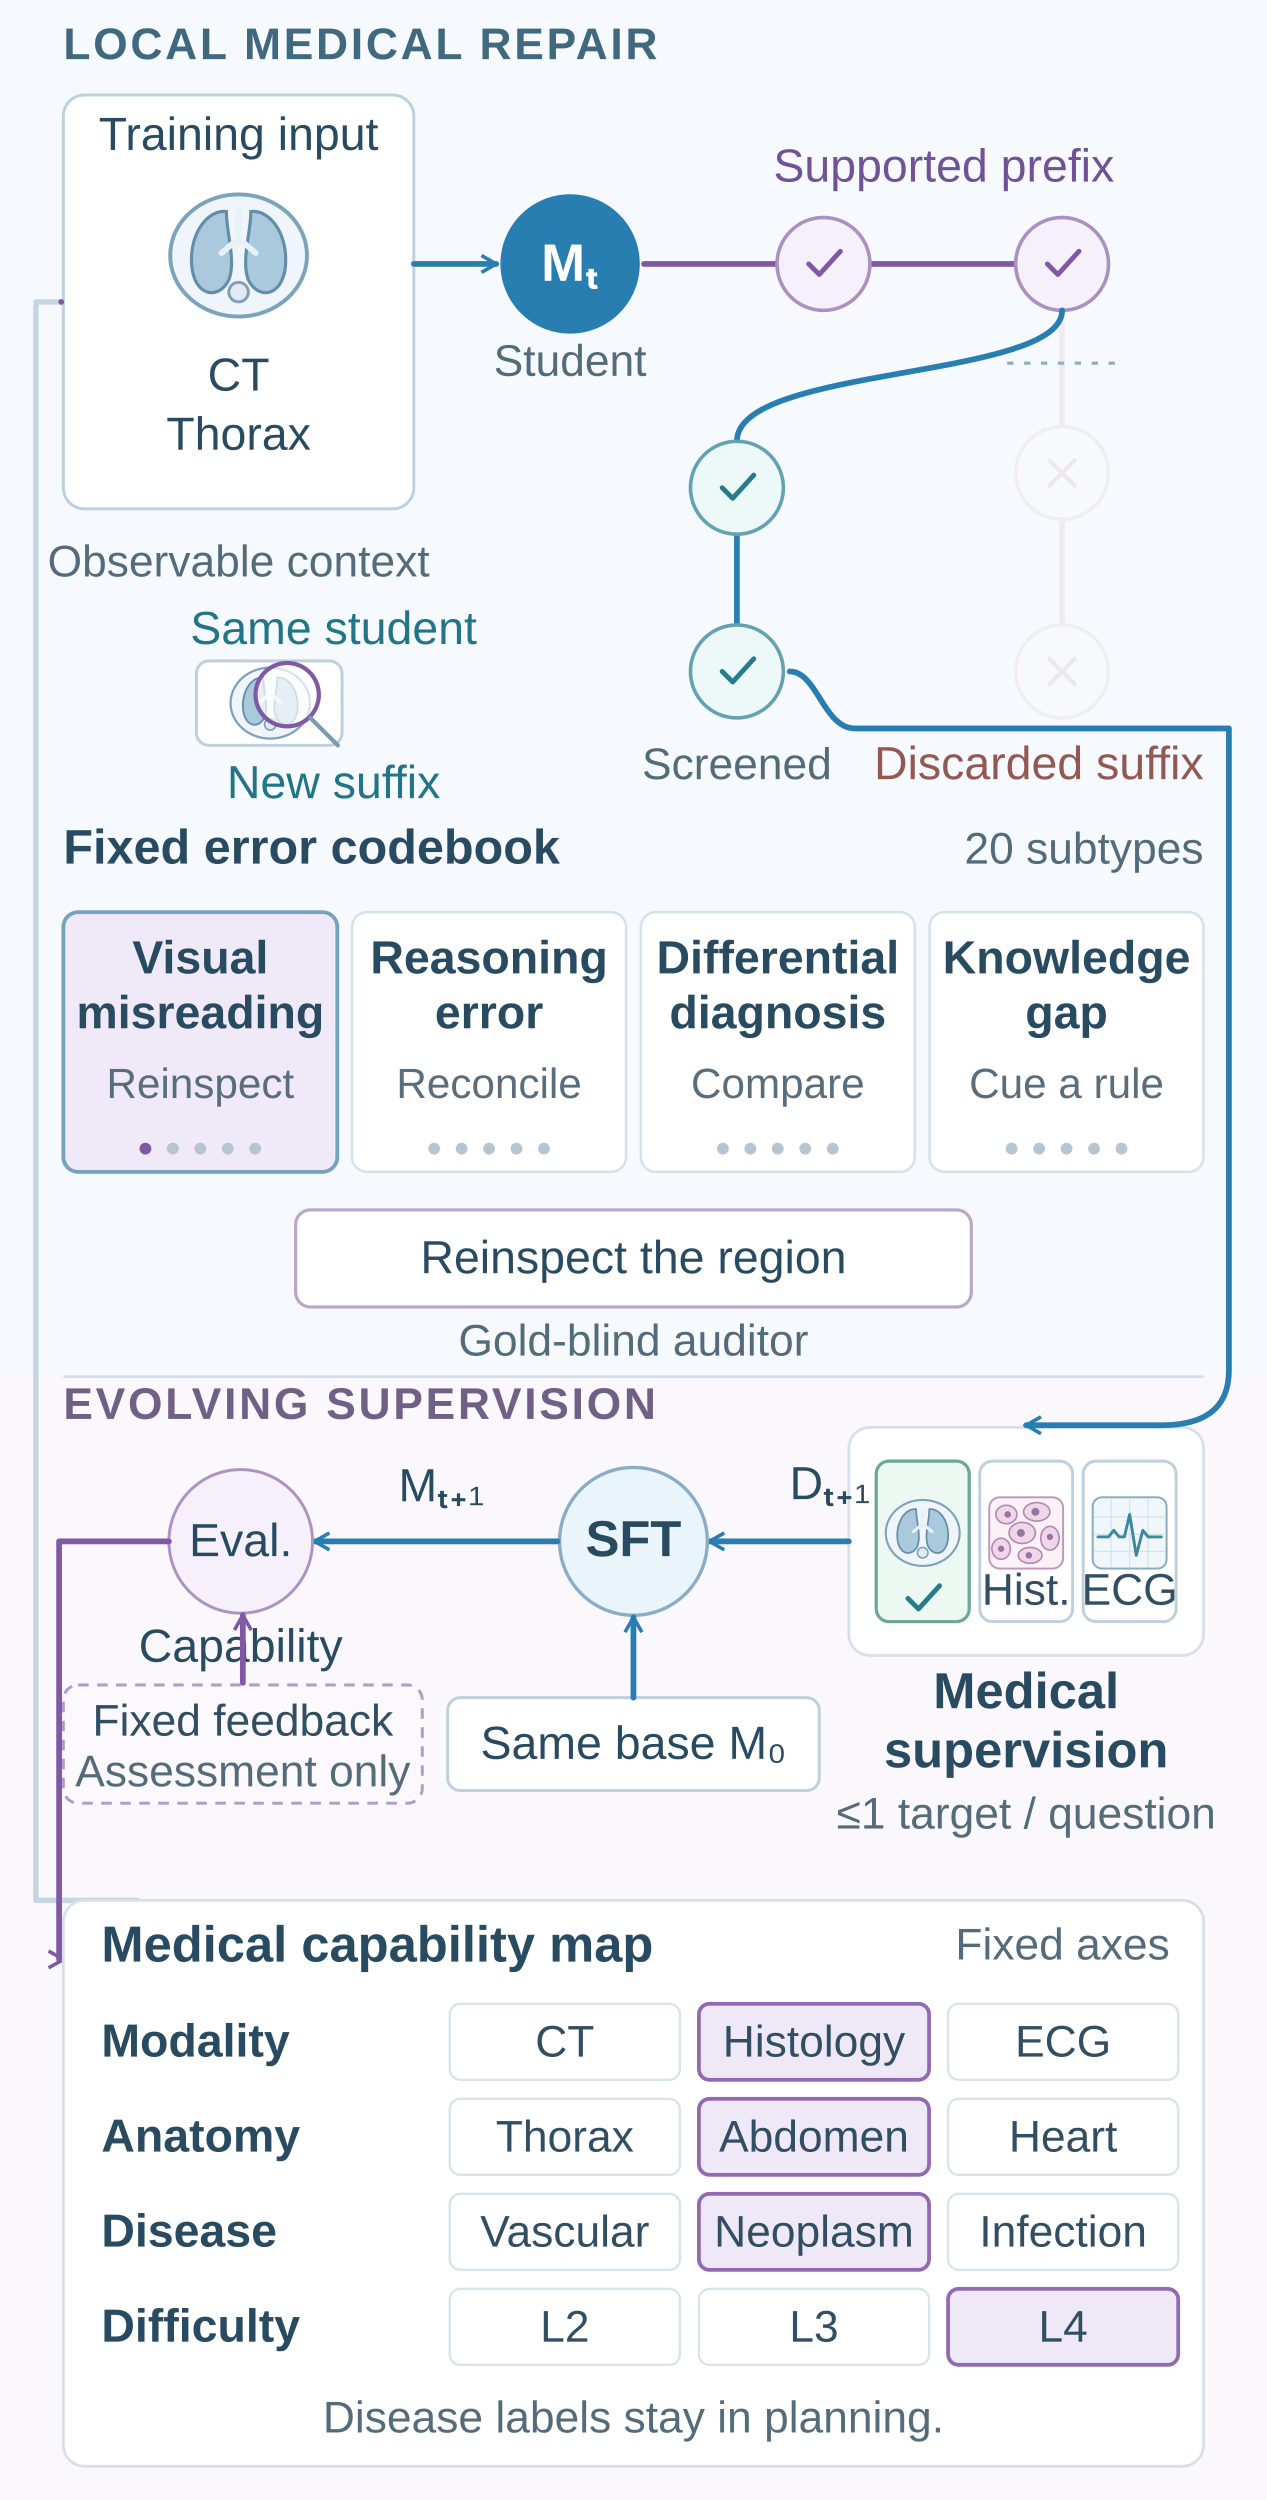
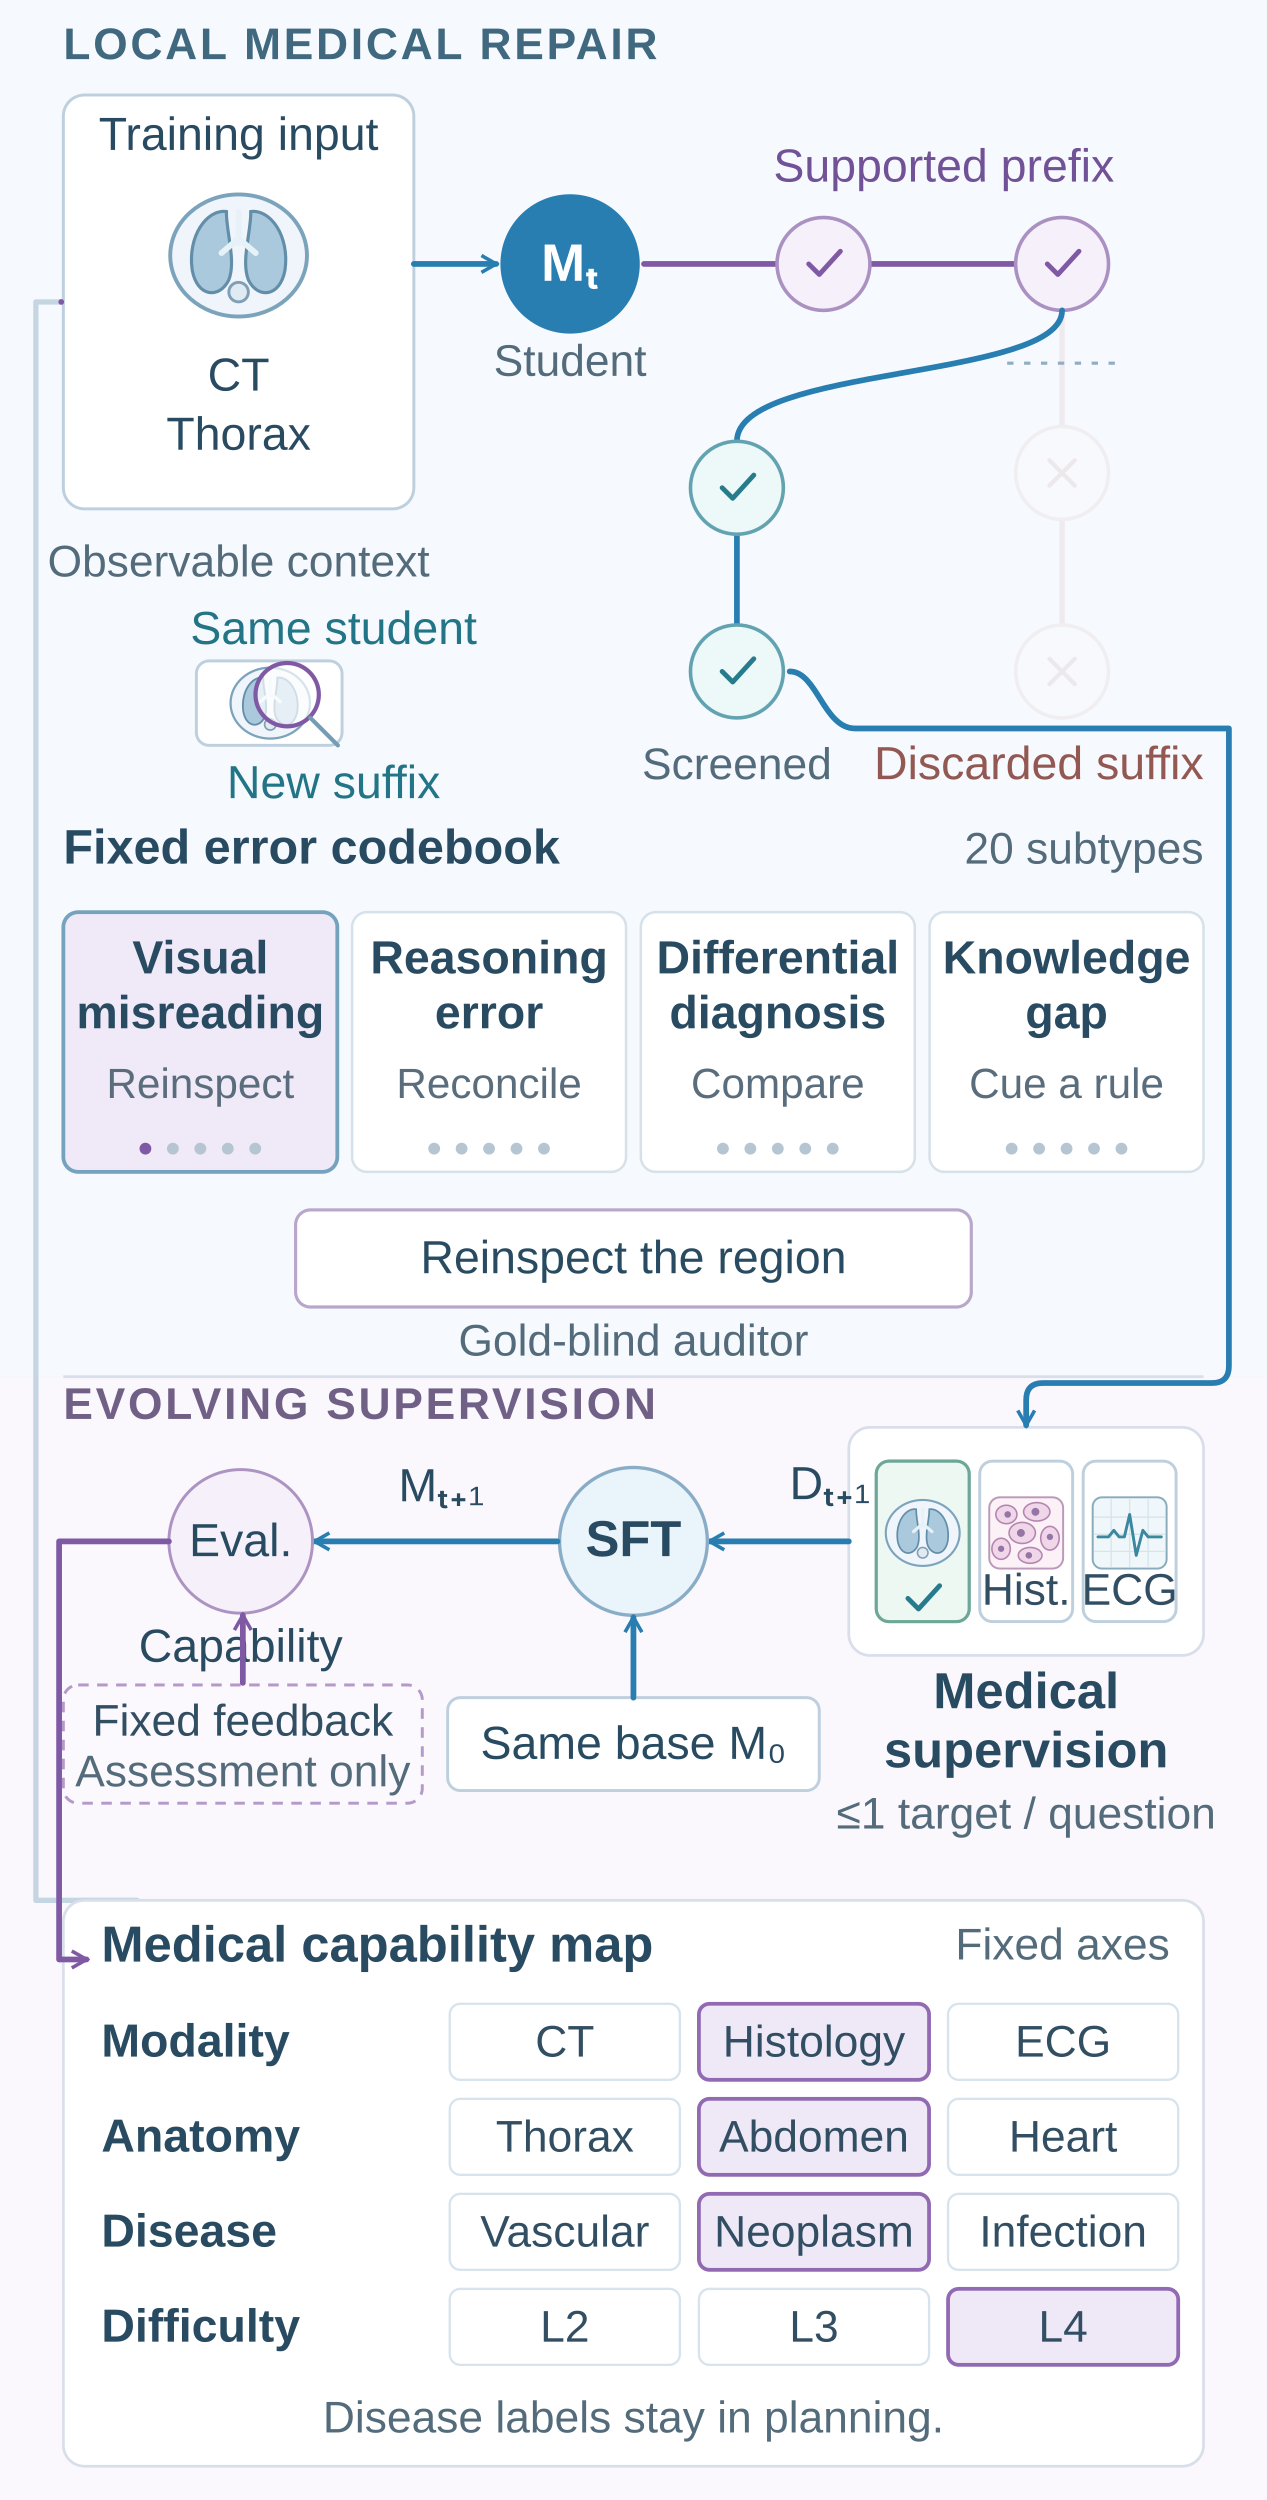
<svg xmlns="http://www.w3.org/2000/svg" viewBox="0 0 600 1184" class="navigation-scene" role="group" aria-labelledby="scene-title scene-description" data-mobile="true">
  <style>
.navigation-scene{font-family:-apple-system,BlinkMacSystemFont,'Segoe UI',Arial,sans-serif;background:#fff;color:#23475d}
.navigation-scene text{font-size:23px;fill:#294b62}
.navigation-scene .small{font-size:21px;fill:#536b7a}
.navigation-scene .section-label{font-size:21px;letter-spacing:1.3px;font-weight:650;fill:#40687e}
.navigation-scene .title{font-size:24px;font-weight:650;fill:#294b62}
.navigation-scene .white{fill:#fff;font-size:25px;font-weight:600}
.navigation-scene .good-label{fill:#725297;font-size:22px}
.navigation-scene .repair-label{fill:#227487;font-size:22px}
.navigation-scene .bad-label{fill:#925851;font-size:22px}
.navigation-scene .base{font-size:22px;fill:#294b62}
.navigation-scene .book-title{font-size:23px;font-weight:650}
.navigation-scene .family-name{font-size:22px;font-weight:600}
.navigation-scene .family-operation{font-size:20px;fill:#5a6d7c}
.navigation-scene .axis-label{font-size:22px;font-weight:600}
.navigation-scene .tag-text{font-size:21px;fill:#324e62}
.navigation-scene .route{stroke:#c5d5e1;stroke-width:2.5;stroke-linecap:round;stroke-linejoin:round}
.navigation-scene .draw-blue{stroke:#287db1;stroke-width:2.7}.navigation-scene .draw-violet{stroke:#8059a5;stroke-width:2.7}
.navigation-scene .draw-red{stroke:#bd7b72;stroke-width:2.5}.navigation-scene .rollback{stroke:#b58176;stroke-dasharray:5 6}
.navigation-scene .node{stroke:#becfdd;stroke-width:1.7;fill:#fff}.navigation-scene .node.good{stroke:#aa91c1;fill:#f5f0fa}
.navigation-scene .node.bad{stroke:#cb9c94;fill:#fcf1ee}.navigation-scene .node.repaired{stroke:#63a3b1;fill:#edf8f8}
.navigation-scene .check{fill:none;stroke:#267c8c;stroke-width:2.3;stroke-linecap:round;stroke-linejoin:round}
.navigation-scene .node.good+.check{stroke:#8059a5}.navigation-scene .cross{stroke:#b36e65;stroke-width:2;stroke-linecap:round}
.navigation-scene .local-region{fill:#f6faff}.navigation-scene .supervision-region{fill:#faf7fd}
.navigation-scene .outer-label{fill:#716086}.navigation-scene .panel{fill:#fff;stroke:#d8deea;stroke-width:1.3}.navigation-scene .plain{fill:#fff;stroke:#becfdd;stroke-width:1.4}
.navigation-scene .family-card{fill:#fff;stroke:#d6e1e9;stroke-width:1.2}.navigation-scene .family-active{fill:#f0e9f8;stroke:#9369b4;stroke-width:1.7}
.navigation-scene .family-control{cursor:pointer;outline:none}.navigation-scene .family-control:focus .family-card{stroke:#326f9e;stroke-width:3}
.navigation-scene .family-selected{stroke:#75a3be;stroke-width:1.8}.navigation-scene .family-control:hover .family-card{stroke:#7a58a0}
.navigation-scene .action-line{fill:none;stroke:#769cb4;stroke-width:2;stroke-linecap:round;stroke-linejoin:round}
.navigation-scene .action-cue{fill:#f1eaf8;stroke:#9574b0;stroke-width:1.5}.navigation-scene .action-dash{stroke-dasharray:3 4}
.navigation-scene .action-label{font-size:21px;fill:#4f6577}
.navigation-scene .action-accent{fill:#e6f3f5;stroke:#4d95a5;stroke-width:1.7}
.navigation-scene .subtype-dot{fill:#b6c5d2}.navigation-scene .active-subtype{fill:#8059a5}
.navigation-scene .tag-chip{fill:#fff;stroke:#d7e3ed;stroke-width:1.1}.navigation-scene .tag-focus{fill:#e5f1fa;stroke:#5999c0;stroke-width:1.8}
.navigation-scene .hint-shape{fill:#fff;stroke:#b8a7ca;stroke-width:1.5}.navigation-scene .sft{fill:#eaf4fb;stroke:#8aadc7;stroke-width:1.6}
.navigation-scene .feedback-shape{fill:#f5f0f9;stroke:#ac93c2;stroke-width:1.4}.navigation-scene .feedback-bank{fill:#fbf9fd;stroke:#b49aca;stroke-width:1.4;stroke-dasharray:5 4}
.navigation-scene .active-target{fill:#edf8f3;stroke:#6da797;stroke-width:1.5}.navigation-scene .ring{fill:none;stroke:#b97c70;stroke-width:1.8;stroke-dasharray:4 5}
.navigation-scene .boundary{stroke:#90aec2;stroke-width:1.5;stroke-dasharray:3 5}.navigation-scene .divider{stroke:#d8dfea;stroke-width:1.3}
.navigation-scene .fresh-route{stroke:#a6bfce;stroke-dasharray:5 7}.navigation-scene .marker-blue{fill:#287db1}.navigation-scene .marker-violet{fill:#8059a5}
</style>
  <defs>
    <marker id="arrow-blue" viewBox="0 0 10 10" refX="8" refY="5" markerWidth="10" markerHeight="10" markerUnits="userSpaceOnUse" orient="auto">
      <path d="M1 1L8 5L1 9" fill="none" stroke="#287db1" stroke-width="1.7" />
    </marker>
    <marker id="arrow-violet" viewBox="0 0 10 10" refX="8" refY="5" markerWidth="10" markerHeight="10" markerUnits="userSpaceOnUse" orient="auto">
      <path d="M1 1L8 5L1 9" fill="none" stroke="#8059a5" stroke-width="1.7" />
    </marker>
    <marker id="arrow-red" viewBox="0 0 10 10" refX="8" refY="5" markerWidth="10" markerHeight="10" markerUnits="userSpaceOnUse" orient="auto">
      <path d="M1 1L8 5L1 9" fill="none" stroke="#b58176" stroke-width="1.7" />
    </marker>
    <symbol id="medical-ct" viewBox="0 0 64 64">
      <ellipse cx="32" cy="32" rx="28" ry="25" fill="#eff5fa" stroke="#7ca3bc" stroke-width="1.6" />
      <path d="M27 14C19 13 11 24 13 38C15 49 24 50 28 42C31 34 27 23 27 14ZM37 14C45 13 53 24 51 38C49 49 40 50 36 42C33 34 37 23 37 14Z" fill="#aac9dc" stroke="#638eaa" stroke-width="1.3" />
      <path d="M32 14V27M32 25L25 31M32 25L39 31" fill="none" stroke="#e7f1f8" stroke-width="2.4" stroke-linecap="round" />
      <circle cx="32" cy="47" r="4" fill="#e0eaf2" stroke="#819fb4" stroke-width="1.2" />
    </symbol>
    <symbol id="medical-histology" viewBox="0 0 64 64">
      <rect x="4" y="5" width="56" height="54" rx="8" fill="#fbf1f6" stroke="#bc99ba" stroke-width="1.5" />
      <g fill="#efd6e8" stroke="#b585b0" stroke-width="1.2">
        <ellipse cx="17" cy="18" rx="8" ry="7" />
        <ellipse cx="40" cy="16" rx="10" ry="7" />
        <ellipse cx="29" cy="32" rx="10" ry="8" />
        <ellipse cx="50" cy="36" rx="7" ry="9" />
        <ellipse cx="13" cy="44" rx="7" ry="8" />
        <ellipse cx="35" cy="49" rx="9" ry="6" />
      </g>
      <g fill="#9674a5">
        <circle cx="18" cy="18" r="2.5" />
        <circle cx="39" cy="16" r="3" />
        <circle cx="28" cy="32" r="3" />
        <circle cx="50" cy="35" r="2.4" />
        <circle cx="13" cy="44" r="2.4" />
        <circle cx="34" cy="49" r="2.5" />
      </g>
    </symbol>
    <symbol id="medical-ecg" viewBox="0 0 64 64">
      <rect x="4" y="5" width="56" height="54" rx="7" fill="#f0f7fa" stroke="#88acbd" stroke-width="1.5" />
      <path d="M5 20H59M5 33H59M5 46H59M18 6V58M32 6V58M46 6V58" fill="none" stroke="#d5e5ec" stroke-width="1" />
      <path d="M8 35H16L20 30L24 35H28L32 18L37 49L42 30L46 35H56" fill="none" stroke="#3a879f" stroke-width="2.2" stroke-linecap="round" stroke-linejoin="round" />
    </symbol>
  </defs>
  <rect width="600" height="652" class="local-region" />
  <rect y="652" width="600" height="532" class="supervision-region" />
  <text x="30" y="28" class="section-label" text-anchor="start">LOCAL MEDICAL REPAIR</text>
  <path d="M30 652H570" class="divider" />
  <text x="30" y="672" class="section-label outer-label" text-anchor="start">EVOLVING SUPERVISION</text>
  <g id="outer-tracks">
-     <path id="target-track" d="M374 318C387 318 390 345 405 345H582V649Q582 675 550 675H486" class="route " fill="none" opacity="1" />
+     <path id="target-track" d="M374 318C387 318 390 345 405 345H582V647Q582 655 574 655H494Q486 655 486 663V675" class="route " fill="none" opacity="1" />
    <path id="data-track" d="M402 730H336" class="route " fill="none" />
    <path id="model-track" d="M264 730H149" class="route " fill="none" />
    <path id="feedback-track" d="M115 797V765" class="route " fill="none" />
-     <path id="selection-track" d="M80 730H28V928H30" class="route " fill="none" />
+     <path id="selection-track" d="M80 730H28V928H41" class="route " fill="none" />
    <path id="return-track" d="M65 900H17V143H29" class="route " fill="none" />
    <path id="base-track" d="M300 804V766" class="route " fill="none" />
  </g>
  <g id="question" transform="translate(113 143)">
    <rect x="-83" y="-98" width="166" height="196" rx="10" class="plain" />
    <text x="0" y="-72" class="base" text-anchor="middle">Training input</text>
    <g id="question-ct" opacity="1">
      <use href="#medical-ct" x="-37" y="-59" width="74" height="74" />
    </g>
    <g id="question-histology" opacity="0">
      <use href="#medical-histology" x="-37" y="-59" width="74" height="74" />
    </g>
    <g id="question-ecg" opacity="0">
      <use href="#medical-ecg" x="-37" y="-59" width="74" height="74" />
    </g>
    <text id="context-modality" x="0" y="42" class="base" text-anchor="middle">CT</text>
    <text id="context-anatomy" x="0" y="70" class="base" text-anchor="middle">Thorax</text>
    <circle id="reinspection-ring" cx="14" cy="-20" r="14" class="ring" opacity="0" />
  </g>
  <text x="113" y="273" class="small" text-anchor="middle">Observable context</text>
  <path id="input-path" d="M196 125H235" class="route draw-blue" fill="none" data-arrow="arrow-blue" marker-end="url(#arrow-blue)" />
  <g id="student" transform="translate(270 125)">
    <circle r="33" fill="#287db1" />
    <text id="student-model" x="0" y="8" class="white" text-anchor="middle">Mₜ</text>
    <text x="0" y="53" class="small" text-anchor="middle">Student</text>
  </g>
  <g id="trace-past" opacity="1">
    <path id="prefix-path" d="M305 125H503" class="route draw-violet" fill="none" style="stroke-dasharray: 198, 198; stroke-dashoffset: 0;" />
    <g id="prefix-0" transform="translate(390 125)" opacity="1">
      <circle r="22" class="node good" />
      <path d="M-7 0l5 5 10-11" class="check" />
    </g>
    <g id="prefix-1" transform="translate(503 125)" opacity="1">
      <circle r="22" class="node good" />
      <path d="M-7 0l5 5 10-11" class="check" />
    </g>
    <text x="447" y="86" class="good-label" text-anchor="middle">Supported prefix</text>
    <g id="failed-branch" opacity="0.13">
      <path id="wrong-path" d="M503 147V318" class="route draw-red" fill="none" style="stroke-dasharray: 171, 171; stroke-dashoffset: 0;" />
      <g id="wrong-0" transform="translate(503 224)">
        <circle r="22" class="node bad" />
        <path d="M-6-6L6 6M6-6L-6 6" class="cross" />
      </g>
      <g id="wrong-1" transform="translate(503 318)">
        <circle r="22" class="node bad" />
        <path d="M-6-6L6 6M6-6L-6 6" class="cross" />
      </g>
    </g>
    <text id="failed-label" x="492" y="369" class="bad-label" text-anchor="middle">Discarded suffix</text>
    <circle id="error-ring" cx="503" cy="224" r="30" class="ring" opacity="0" />
    <path id="diagnosis-path" d="M529 224H565V388H94.875V430" class="route draw-violet" fill="none" data-arrow="arrow-violet" marker-end="url(#arrow-violet)" style="stroke-dasharray: 712.125, 712.125; stroke-dashoffset: 0; marker-end: url(&quot;#arrow-violet&quot;);" opacity="0" />
    <path id="rollback-path" d="M529 318H548V172H529" class="route rollback" fill="none" data-arrow="arrow-red" marker-end="url(#arrow-red)" style="stroke-dasharray: 184, 184; stroke-dashoffset: 0; marker-end: url(&quot;#arrow-red&quot;);" opacity="0" />
    <path id="safe-boundary" d="M477 172h52" class="boundary" opacity="1" />
    <g id="new-branch" opacity="1">
      <path id="correct-path" d="M503 147C503 180 349 173 349 209V318" class="route draw-blue" fill="none" style="stroke-dasharray: 283.175, 283.175; stroke-dashoffset: 0;" />
      <g id="corrected-0" transform="translate(349 231)" opacity="1">
        <circle r="22" class="node repaired" />
        <path d="M-7 0l5 5 10-11" class="check" />
      </g>
      <g id="corrected-1" transform="translate(349 318)" opacity="1">
        <circle r="22" class="node repaired" />
        <g id="screen-check" opacity="1">
          <path d="M-7 0l5 5 10-11" class="check" />
        </g>
      </g>
    </g>
    <text x="158" y="305" class="repair-label" text-anchor="middle">Same student</text>
    <text x="158" y="378" class="repair-label" text-anchor="middle">New suffix</text>
    <text id="target-status-label" x="349" y="369" class="small" text-anchor="middle">Screened</text>
  </g>
  <g id="trace-fresh" opacity="0">
    <path id="fresh-path" d="M305 125H503V270" class="route fresh-route" fill="none" />
    <g id="fresh-result" transform="translate(503 278)">
      <circle r="22" class="node " />
      <text x="0" y="8" class="title" text-anchor="middle">?</text>
    </g>
    <text x="447" y="86" class="good-label" text-anchor="middle">Fresh rollout</text>
    <text x="492" y="369" class="small" text-anchor="middle">Diagnose again</text>
  </g>
  <g id="case-action" transform="translate(158 333)" opacity="1">
    <g id="action-visual" opacity="1">
      <rect x="-65" y="-20" width="69" height="40" rx="6" class="plain" />
      <use href="#medical-ct" x="-51.5" y="-21.5" width="43" height="43" />
      <g id="action-lens" transform="translate(-38 -9.797174393178826e-16)">
        <circle cx="16" cy="-4" r="15" fill="#fff" fill-opacity=".7" stroke="#8059a5" stroke-width="2" />
        <path d="M27 7l13 13" class="action-line" />
      </g>
    </g>
    <g id="action-reasoning" opacity="0">
      <g id="evidence-left" transform="translate(13 0)">
        <rect x="-97" y="-20" width="52" height="40" rx="5" class="plain" />
        <path d="M-86 -11h30M-86 0h19M-86 11h30" class="action-line" />
      </g>
      <g id="evidence-right" transform="translate(-13 0)">
        <rect x="45" y="-20" width="52" height="40" rx="5" class="plain" />
        <path d="M56 -11h30M56 0h19M56 11h30" class="action-line" />
      </g>
      <g id="evidence-conflict" opacity="0">
        <path d="M-6-8L6 8M6-8L-6 8" class="cross" />
      </g>
      <g id="evidence-joined" opacity="1">
        <path d="M-41 0H-14M14 0H41" class="action-line" />
        <circle r="12" class="action-accent" />
        <path d="M-7 0l5 5 10-11" class="check" />
      </g>
    </g>
    <g id="action-differential" opacity="0">
      <g id="comparison-left">
        <rect x="-94" y="-20" width="72" height="40" rx="5" class="plain" />
        <text x="-58" y="-3" class="action-label" text-anchor="middle">A</text>
        <path d="M-83 6h50M-83 14h30" class="action-line" />
      </g>
      <g id="comparison-right">
        <rect x="22" y="-20" width="72" height="40" rx="5" class="plain" />
        <text x="58" y="-3" class="action-label" text-anchor="middle">B</text>
        <path d="M33 6h30M33 14h50" class="action-line" />
      </g>
      <g id="comparison-guide" opacity="1" transform="translate(0 0)">
        <path d="M-94 3H94M-94 17H94" fill="none" stroke="#8059a5" stroke-width="1.6" stroke-dasharray="4 4" />
        <path d="M-12 0H12M-12 0l5-5M-12 0l5 5M12 0l-5-5M12 0l-5 5" class="action-line" />
      </g>
    </g>
    <g id="action-knowledge" opacity="0">
      <g id="rule-placeholder" opacity="0">
        <rect x="-97" y="-20" width="89" height="40" rx="5" class="plain action-dash" />
        <text x="-52" y="7" class="action-label" text-anchor="middle">?</text>
      </g>
      <g id="rule-category" opacity="1" transform="translate(0 0)">
        <rect x="-97" y="-20" width="89" height="40" rx="5" class="action-cue" />
        <text x="-52" y="7" class="action-label" text-anchor="middle">Rule</text>
      </g>
      <path d="M0 0H46" class="action-line action-dash" />
      <circle cx="72" cy="0" r="20" class="plain" />
      <g id="rule-linked" opacity="1">
        <path d="M0 0H50" class="action-line" />
        <g transform="translate(72 0)">
          <path d="M-7 0l5 5 10-11" class="check" />
        </g>
      </g>
    </g>
  </g>
  <g id="error-codebook">
    <rect x="25" y="385" width="550" height="39" class="local-region" />
    <text x="30" y="409" class="book-title" text-anchor="start">Fixed error codebook</text>
    <text x="570" y="409" class="small" text-anchor="end">20 subtypes</text>
    <g id="error-family-0" class="family-control" data-case="0" role="button" tabindex="0" aria-pressed="true" aria-label="Play Case 1: Visual misreading">
      <rect id="error-card-0" x="30" y="432" width="129.75" height="123" rx="7" class="family-card family-selected family-active" />
      <text x="94.875" y="461" class="family-name" text-anchor="middle">Visual</text>
      <text x="94.875" y="487" class="family-name" text-anchor="middle">misreading</text>
      <text x="94.875" y="520" class="family-operation" text-anchor="middle">Reinspect</text>
      <circle id="subtype-0-0" cx="68.875" cy="544" r="2.8" class="subtype-dot active-subtype" />
      <circle id="subtype-0-1" cx="81.875" cy="544" r="2.8" class="subtype-dot" />
      <circle id="subtype-0-2" cx="94.875" cy="544" r="2.8" class="subtype-dot" />
      <circle id="subtype-0-3" cx="107.875" cy="544" r="2.8" class="subtype-dot" />
      <circle id="subtype-0-4" cx="120.875" cy="544" r="2.8" class="subtype-dot" />
    </g>
    <g id="error-family-1" class="family-control" data-case="1" role="button" tabindex="0" aria-pressed="false" aria-label="Play Case 2: Reasoning error">
      <rect id="error-card-1" x="166.75" y="432" width="129.75" height="123" rx="7" class="family-card" />
      <text x="231.625" y="461" class="family-name" text-anchor="middle">Reasoning</text>
      <text x="231.625" y="487" class="family-name" text-anchor="middle">error</text>
      <text x="231.625" y="520" class="family-operation" text-anchor="middle">Reconcile</text>
      <circle id="subtype-1-0" cx="205.625" cy="544" r="2.8" class="subtype-dot" />
      <circle id="subtype-1-1" cx="218.625" cy="544" r="2.8" class="subtype-dot" />
      <circle id="subtype-1-2" cx="231.625" cy="544" r="2.8" class="subtype-dot" />
      <circle id="subtype-1-3" cx="244.625" cy="544" r="2.8" class="subtype-dot" />
      <circle id="subtype-1-4" cx="257.625" cy="544" r="2.8" class="subtype-dot" />
    </g>
    <g id="error-family-2" class="family-control" data-case="2" role="button" tabindex="0" aria-pressed="false" aria-label="Play Case 3: Differential diagnosis error">
      <rect id="error-card-2" x="303.5" y="432" width="129.75" height="123" rx="7" class="family-card" />
      <text x="368.375" y="461" class="family-name" text-anchor="middle">Differential</text>
      <text x="368.375" y="487" class="family-name" text-anchor="middle">diagnosis</text>
      <text x="368.375" y="520" class="family-operation" text-anchor="middle">Compare</text>
      <circle id="subtype-2-0" cx="342.375" cy="544" r="2.8" class="subtype-dot" />
      <circle id="subtype-2-1" cx="355.375" cy="544" r="2.8" class="subtype-dot" />
      <circle id="subtype-2-2" cx="368.375" cy="544" r="2.8" class="subtype-dot" />
      <circle id="subtype-2-3" cx="381.375" cy="544" r="2.8" class="subtype-dot" />
      <circle id="subtype-2-4" cx="394.375" cy="544" r="2.8" class="subtype-dot" />
    </g>
    <g id="error-family-3" class="family-control" data-case="3" role="button" tabindex="0" aria-pressed="false" aria-label="Play Case 4: Knowledge gap">
      <rect id="error-card-3" x="440.25" y="432" width="129.75" height="123" rx="7" class="family-card" />
      <text x="505.125" y="461" class="family-name" text-anchor="middle">Knowledge</text>
      <text x="505.125" y="487" class="family-name" text-anchor="middle">gap</text>
      <text x="505.125" y="520" class="family-operation" text-anchor="middle">Cue a rule</text>
      <circle id="subtype-3-0" cx="479.125" cy="544" r="2.8" class="subtype-dot" />
      <circle id="subtype-3-1" cx="492.125" cy="544" r="2.8" class="subtype-dot" />
      <circle id="subtype-3-2" cx="505.125" cy="544" r="2.8" class="subtype-dot" />
      <circle id="subtype-3-3" cx="518.125" cy="544" r="2.8" class="subtype-dot" />
      <circle id="subtype-3-4" cx="531.125" cy="544" r="2.8" class="subtype-dot" />
    </g>
  </g>
  <g id="hint" transform="translate(300 596)">
    <rect id="hint-box" x="-160" y="-23" width="320" height="46" rx="7" class="hint-shape" style="fill: rgb(255, 255, 255);" />
    <text id="hint-operation" x="0" y="7" class="base" text-anchor="middle">Reinspect the region</text>
    <text x="0" y="46" class="small" text-anchor="middle">Gold-blind auditor</text>
  </g>
  <path id="hint-path" d="M460 596H594V172H529" class="route draw-violet" fill="none" data-arrow="arrow-violet" marker-end="url(#arrow-violet)" style="stroke-dasharray: 623, 623; stroke-dashoffset: 0; marker-end: url(&quot;#arrow-violet&quot;);" opacity="0" />
  <g id="dataset" transform="translate(486 730)">
    <rect x="-84" y="-54" width="168" height="108" rx="10" class="panel" />
    <g transform="translate(-49 0)">
      <rect x="-22" y="-38" width="44" height="76" rx="6" class="plain" />
      <use href="#medical-ct" x="-20" y="-24" width="40" height="40" />
      <text x="0" y="30" class="tag-text" text-anchor="middle">CT</text>
    </g>
    <g transform="translate(0 0)">
      <rect x="-22" y="-38" width="44" height="76" rx="6" class="plain" />
      <use href="#medical-histology" x="-20" y="-24" width="40" height="40" />
      <text x="0" y="30" class="tag-text" text-anchor="middle">Hist.</text>
    </g>
    <g transform="translate(49 0)">
      <rect x="-22" y="-38" width="44" height="76" rx="6" class="plain" />
      <use href="#medical-ecg" x="-20" y="-24" width="40" height="40" />
      <text x="0" y="30" class="tag-text" text-anchor="middle">ECG</text>
    </g>
    <g id="new-target" transform="translate(-49 0)" opacity="1">
      <rect x="-22" y="-38" width="44" height="76" rx="6" class="active-target" />
      <use id="target-medical-icon" href="#medical-ct" x="-20" y="-24" width="40" height="40" />
      <g transform="translate(0 27)">
        <path d="M-7 0l5 5 10-11" class="check" />
      </g>
    </g>
  </g>
  <text x="486" y="809" class="title" text-anchor="middle">Medical</text>
  <text x="486" y="837" class="title" text-anchor="middle">supervision</text>
  <text x="486" y="866" class="small" text-anchor="middle">≤1 target / question</text>
-   <path id="target-path" d="M374 318C387 318 390 345 405 345H582V649Q582 675 550 675H486" class="route draw-blue" fill="none" data-arrow="arrow-blue" marker-end="url(#arrow-blue)" opacity="1" style="stroke-dasharray: 635.188, 635.188; stroke-dashoffset: 0; marker-end: url(&quot;#arrow-blue&quot;);" />
+   <path id="target-path" d="M374 318C387 318 390 345 405 345H582V647Q582 655 574 655H494Q486 655 486 663V675" class="route draw-blue" fill="none" data-arrow="arrow-blue" marker-end="url(#arrow-blue)" opacity="1" style="stroke-dasharray: 639.987, 639.987; stroke-dashoffset: 0; marker-end: url(&quot;#arrow-blue&quot;);" />
  <path id="data-path" d="M402 730H336" class="route draw-blue" fill="none" data-arrow="arrow-blue" marker-end="url(#arrow-blue)" style="stroke-dasharray: 66, 66; stroke-dashoffset: 0; marker-end: url(&quot;#arrow-blue&quot;);" />
  <text x="393" y="710" class="base" text-anchor="middle">Dₜ₊₁</text>
  <g id="training" transform="translate(300 730)">
    <circle r="35" class="sft" />
    <text x="0" y="7" class="title" text-anchor="middle">SFT</text>
  </g>
  <g id="base-model" transform="translate(300 826)">
    <rect x="-88" y="-22" width="176" height="44" rx="6" class="plain" />
    <text x="0" y="7" class="base" text-anchor="middle">Same base M₀</text>
  </g>
  <path id="base-path" d="M300 804V766" class="route draw-blue" fill="none" data-arrow="arrow-blue" marker-end="url(#arrow-blue)" style="stroke-dasharray: 38, 38; stroke-dashoffset: 0; marker-end: url(&quot;#arrow-blue&quot;);" />
  <path id="model-path" d="M264 730H149" class="route draw-blue" fill="none" data-arrow="arrow-blue" marker-end="url(#arrow-blue)" style="stroke-dasharray: 115, 115; stroke-dashoffset: 0; marker-end: url(&quot;#arrow-blue&quot;);" />
  <text x="209" y="711" class="base" text-anchor="middle">Mₜ₊₁</text>
  <g id="evaluation" transform="translate(114 730)">
    <circle r="34" class="feedback-shape" />
    <text x="0" y="7" class="base" text-anchor="middle">Eval.</text>
    <text x="0" y="57" class="base" text-anchor="middle">Capability</text>
  </g>
  <g id="feedback" transform="translate(115 826)">
    <rect x="-85" y="-28" width="170" height="56" rx="7" class="feedback-bank" />
    <text x="0" y="-4" class="tag-text" text-anchor="middle">Fixed feedback</text>
    <text x="0" y="20" class="small" text-anchor="middle">Assessment only</text>
  </g>
  <path id="feedback-path" d="M115 797V765" class="route draw-violet" fill="none" data-arrow="arrow-violet" marker-end="url(#arrow-violet)" style="stroke-dasharray: 32, 32; stroke-dashoffset: 0; marker-end: url(&quot;#arrow-violet&quot;);" />
-   <path id="selection-path" d="M80 730H28V928H30" class="route draw-violet" fill="none" data-arrow="arrow-violet" marker-end="url(#arrow-violet)" style="stroke-dasharray: 252, 252; stroke-dashoffset: 0; marker-end: url(&quot;#arrow-violet&quot;);" />
  <g id="capability-map">
    <rect x="30" y="900" width="540" height="268" rx="10" class="panel" />
    <text x="48" y="929" class="title" text-anchor="start">Medical capability map</text>
    <text x="554" y="928" class="small" text-anchor="end">Fixed axes</text>
    <g class="tag-row">
      <text x="48" y="974" class="axis-label" text-anchor="start">Modality</text>
      <rect x="213" y="949" width="109" height="36" rx="5" class="tag-chip" />
      <rect x="331" y="949" width="109" height="36" rx="5" class="tag-chip" />
      <rect x="449" y="949" width="109" height="36" rx="5" class="tag-chip" />
      <rect id="tag-focus-0" x="331" y="949" width="109" height="36" rx="5" class="tag-focus" style="fill: rgb(239, 233, 247); stroke: rgb(145, 106, 179);" />
      <text x="267.5" y="974" class="tag-text" text-anchor="middle">CT</text>
      <text x="385.5" y="974" class="tag-text" text-anchor="middle">Histology</text>
      <text x="503.5" y="974" class="tag-text" text-anchor="middle">ECG</text>
    </g>
    <g class="tag-row">
      <text x="48" y="1019" class="axis-label" text-anchor="start">Anatomy</text>
      <rect x="213" y="994" width="109" height="36" rx="5" class="tag-chip" />
      <rect x="331" y="994" width="109" height="36" rx="5" class="tag-chip" />
      <rect x="449" y="994" width="109" height="36" rx="5" class="tag-chip" />
      <rect id="tag-focus-1" x="331" y="994" width="109" height="36" rx="5" class="tag-focus" style="fill: rgb(239, 233, 247); stroke: rgb(145, 106, 179);" />
      <text x="267.5" y="1019" class="tag-text" text-anchor="middle">Thorax</text>
      <text x="385.5" y="1019" class="tag-text" text-anchor="middle">Abdomen</text>
      <text x="503.5" y="1019" class="tag-text" text-anchor="middle">Heart</text>
    </g>
    <g class="tag-row">
      <text x="48" y="1064" class="axis-label" text-anchor="start">Disease</text>
      <rect x="213" y="1039" width="109" height="36" rx="5" class="tag-chip" />
      <rect x="331" y="1039" width="109" height="36" rx="5" class="tag-chip" />
      <rect x="449" y="1039" width="109" height="36" rx="5" class="tag-chip" />
      <rect id="tag-focus-2" x="331" y="1039" width="109" height="36" rx="5" class="tag-focus" style="fill: rgb(239, 233, 247); stroke: rgb(145, 106, 179);" />
      <text x="267.5" y="1064" class="tag-text" text-anchor="middle">Vascular</text>
      <text x="385.5" y="1064" class="tag-text" text-anchor="middle">Neoplasm</text>
      <text x="503.5" y="1064" class="tag-text" text-anchor="middle">Infection</text>
    </g>
    <g class="tag-row">
      <text x="48" y="1109" class="axis-label" text-anchor="start">Difficulty</text>
      <rect x="213" y="1084" width="109" height="36" rx="5" class="tag-chip" />
      <rect x="331" y="1084" width="109" height="36" rx="5" class="tag-chip" />
      <rect x="449" y="1084" width="109" height="36" rx="5" class="tag-chip" />
      <rect id="tag-focus-3" x="449" y="1084" width="109" height="36" rx="5" class="tag-focus" style="fill: rgb(239, 233, 247); stroke: rgb(145, 106, 179);" />
      <text x="267.5" y="1109" class="tag-text" text-anchor="middle">L2</text>
      <text x="385.5" y="1109" class="tag-text" text-anchor="middle">L3</text>
      <text x="503.5" y="1109" class="tag-text" text-anchor="middle">L4</text>
    </g>
    <text x="300" y="1152" class="small" text-anchor="middle">Disease labels stay in planning.</text>
  </g>
+   <path id="selection-path" d="M80 730H28V928H41" class="route draw-violet" fill="none" data-arrow="arrow-violet" marker-end="url(#arrow-violet)" style="stroke-dasharray: 263, 263; stroke-dashoffset: 0; marker-end: url(&quot;#arrow-violet&quot;);" />
  <path id="return-path" d="M65 900H17V143H29" class="route draw-violet" fill="none" data-arrow="arrow-violet" marker-end="url(#arrow-violet)" style="stroke-dasharray: 817, 817; stroke-dashoffset: 817; marker-end: none;" />
  <g id="repair-packet" transform="translate(486 675)" opacity="0">
    <rect x="-10" y="-12" width="20" height="24" rx="4" class="active-target" />
    <use id="repair-packet-icon" href="#medical-ct" x="-9" y="-10" width="18" height="18" />
    <path d="M4 6l3 3 5-6" class="check" />
  </g>
  <circle id="learning-packet" r="5" class="marker-blue" transform="translate(149 730)" opacity="0" />
  <circle id="base-packet" r="5" class="marker-blue" transform="translate(300 766)" opacity="0" />
-   <circle id="feedback-packet" r="5" class="marker-violet" transform="translate(30 928)" opacity="0" />
+   <circle id="feedback-packet" r="5" class="marker-violet" transform="translate(41 928)" opacity="0" />
  <g id="question-packet" transform="translate(65 900)" opacity="0">
    <use id="question-packet-icon" href="#medical-histology" x="-12" y="-12" width="24" height="24" />
  </g>
  <circle id="rollback-packet" r="4" fill="#b58176" transform="translate(529 172)" opacity="0" />
</svg>
